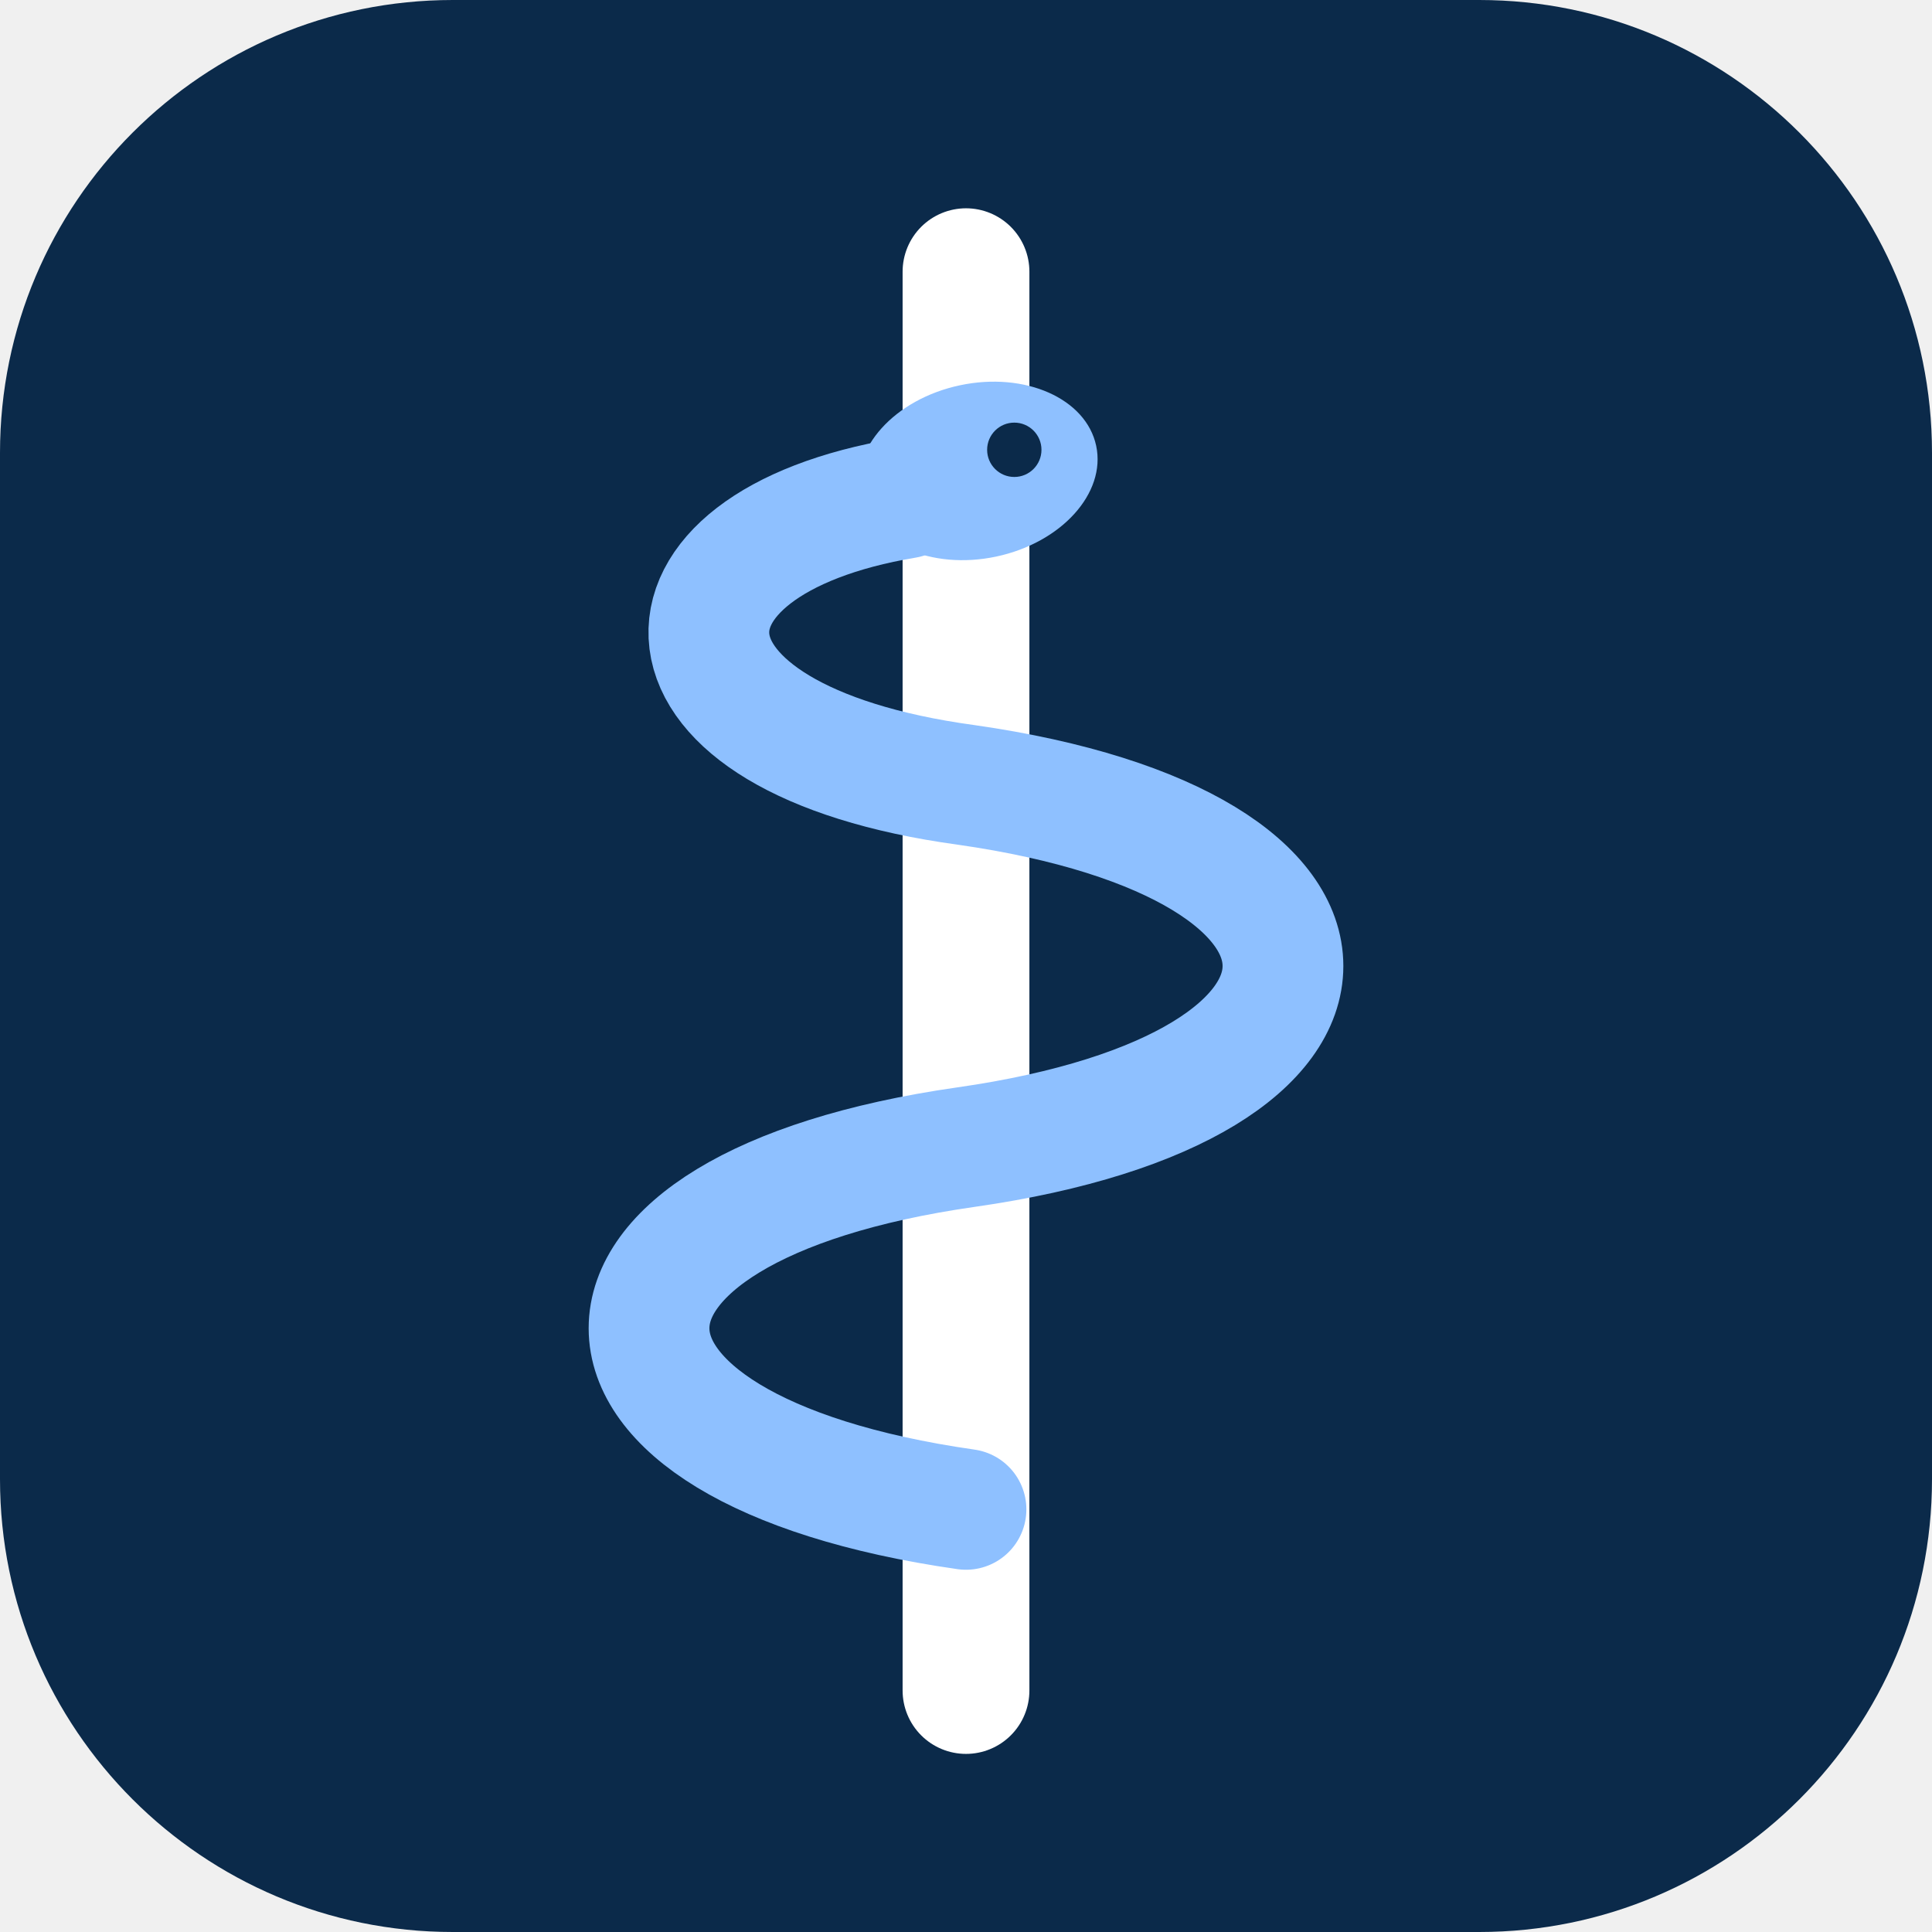
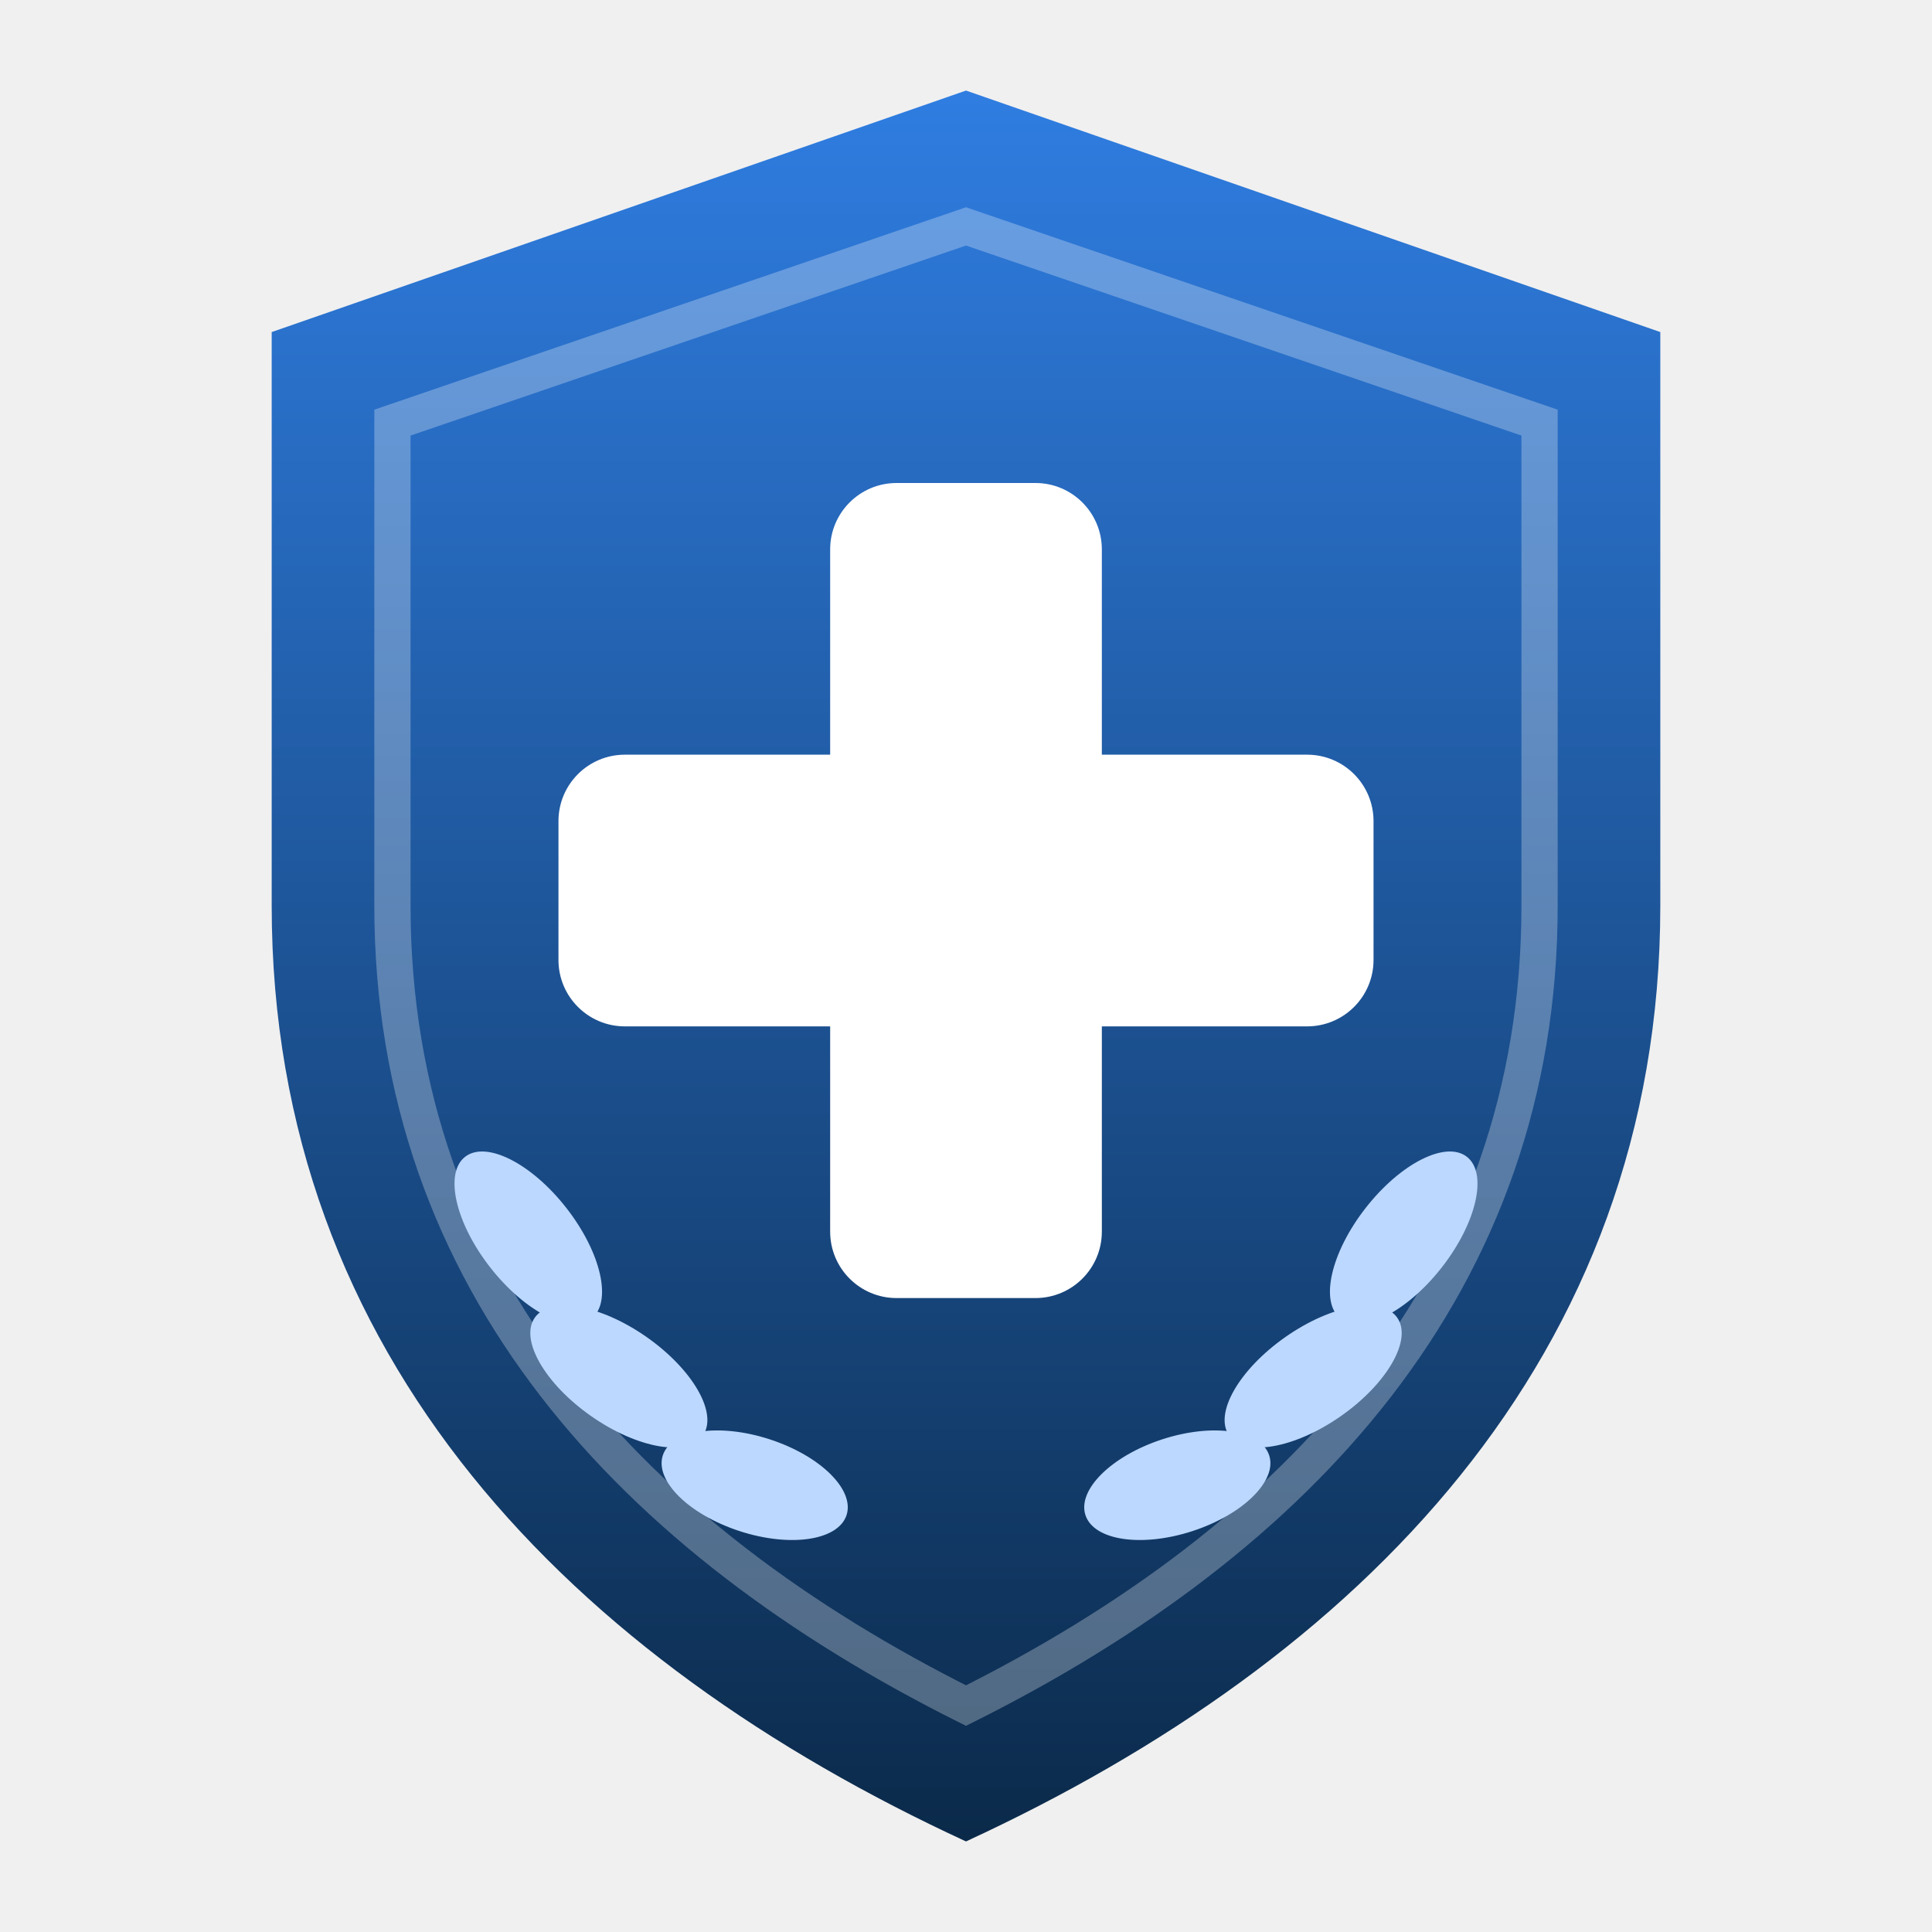
<svg xmlns="http://www.w3.org/2000/svg" viewBox="0 0 64 64">
-   <rect width="64" height="64" rx="15" fill="#0b2a4a" />
-   <path d="M32 9 V56" stroke="#ffffff" stroke-width="4.2" stroke-linecap="round" />
-   <path d="M32 50 C 18 48, 18 40, 32 38 C 46 36, 46 28, 32 26 C 21 24.5, 21 18, 30 16.5" fill="none" stroke="#8ec0ff" stroke-width="4" stroke-linecap="round" />
-   <ellipse cx="32.4" cy="15.6" rx="4" ry="2.9" fill="#8ec0ff" transform="rotate(-12 32.4 15.6)" />
-   <circle cx="33.6" cy="14.9" r="0.9" fill="#0b2a4a" />
+   <defs>
+     <linearGradient id="g" x1="0" y1="0" x2="0" y2="1">
+       <stop offset="0" stop-color="#2f7de1" />
+       <stop offset="1" stop-color="#0b2a4a" />
+     </linearGradient>
+   </defs>
+   <path d="M32 3 L55 11 V30 C55 45 45 55 32 61 C19 55 9 45 9 30 V11 Z" fill="url(#g)" />
+   <path d="M32 7.5 L51 14 V30 C51 42.5 43 51 32 56.5 C21 51 13 42.5 13 30 V14 Z" fill="none" stroke="#ffffff" stroke-opacity="0.28" stroke-width="1.2" />
+   <rect x="27.5" y="16" width="9" height="27" rx="2.2" fill="#ffffff" />
+   <rect x="18.5" y="25" width="27" height="9" rx="2.2" fill="#ffffff" />
+   <g fill="#bcd8ff">
+     <ellipse cx="17.5" cy="41" rx="1.6" ry="3.4" transform="rotate(-38 17.5 41)" />
+     <ellipse cx="20.5" cy="45.6" rx="1.6" ry="3.4" transform="rotate(-55 20.5 45.6)" />
+     <ellipse cx="25" cy="49.2" rx="1.6" ry="3.2" transform="rotate(-72 25 49.2)" />
+     <ellipse cx="46.5" cy="41" rx="1.6" ry="3.4" transform="rotate(38 46.5 41)" />
+     <ellipse cx="43.5" cy="45.6" rx="1.6" ry="3.4" transform="rotate(55 43.5 45.6)" />
+     <ellipse cx="39" cy="49.2" rx="1.6" ry="3.2" transform="rotate(72 39 49.2)" />
+   </g>
</svg>
